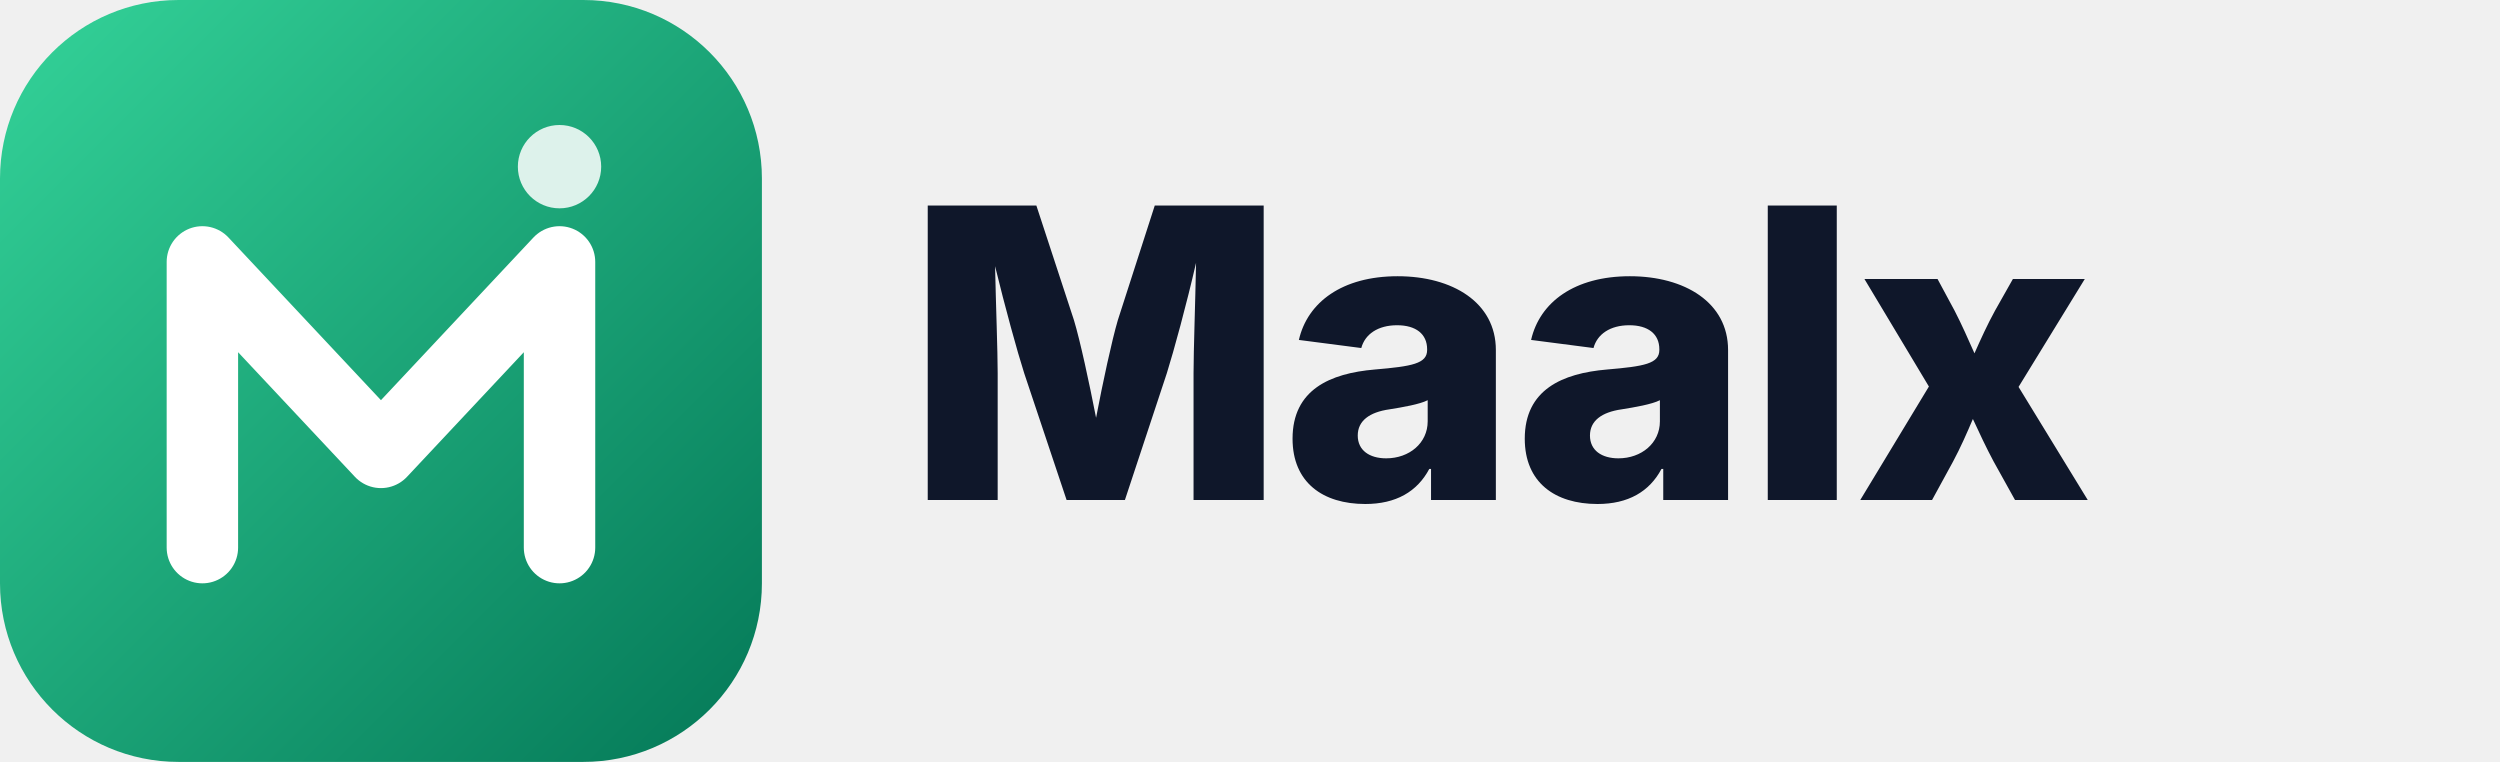
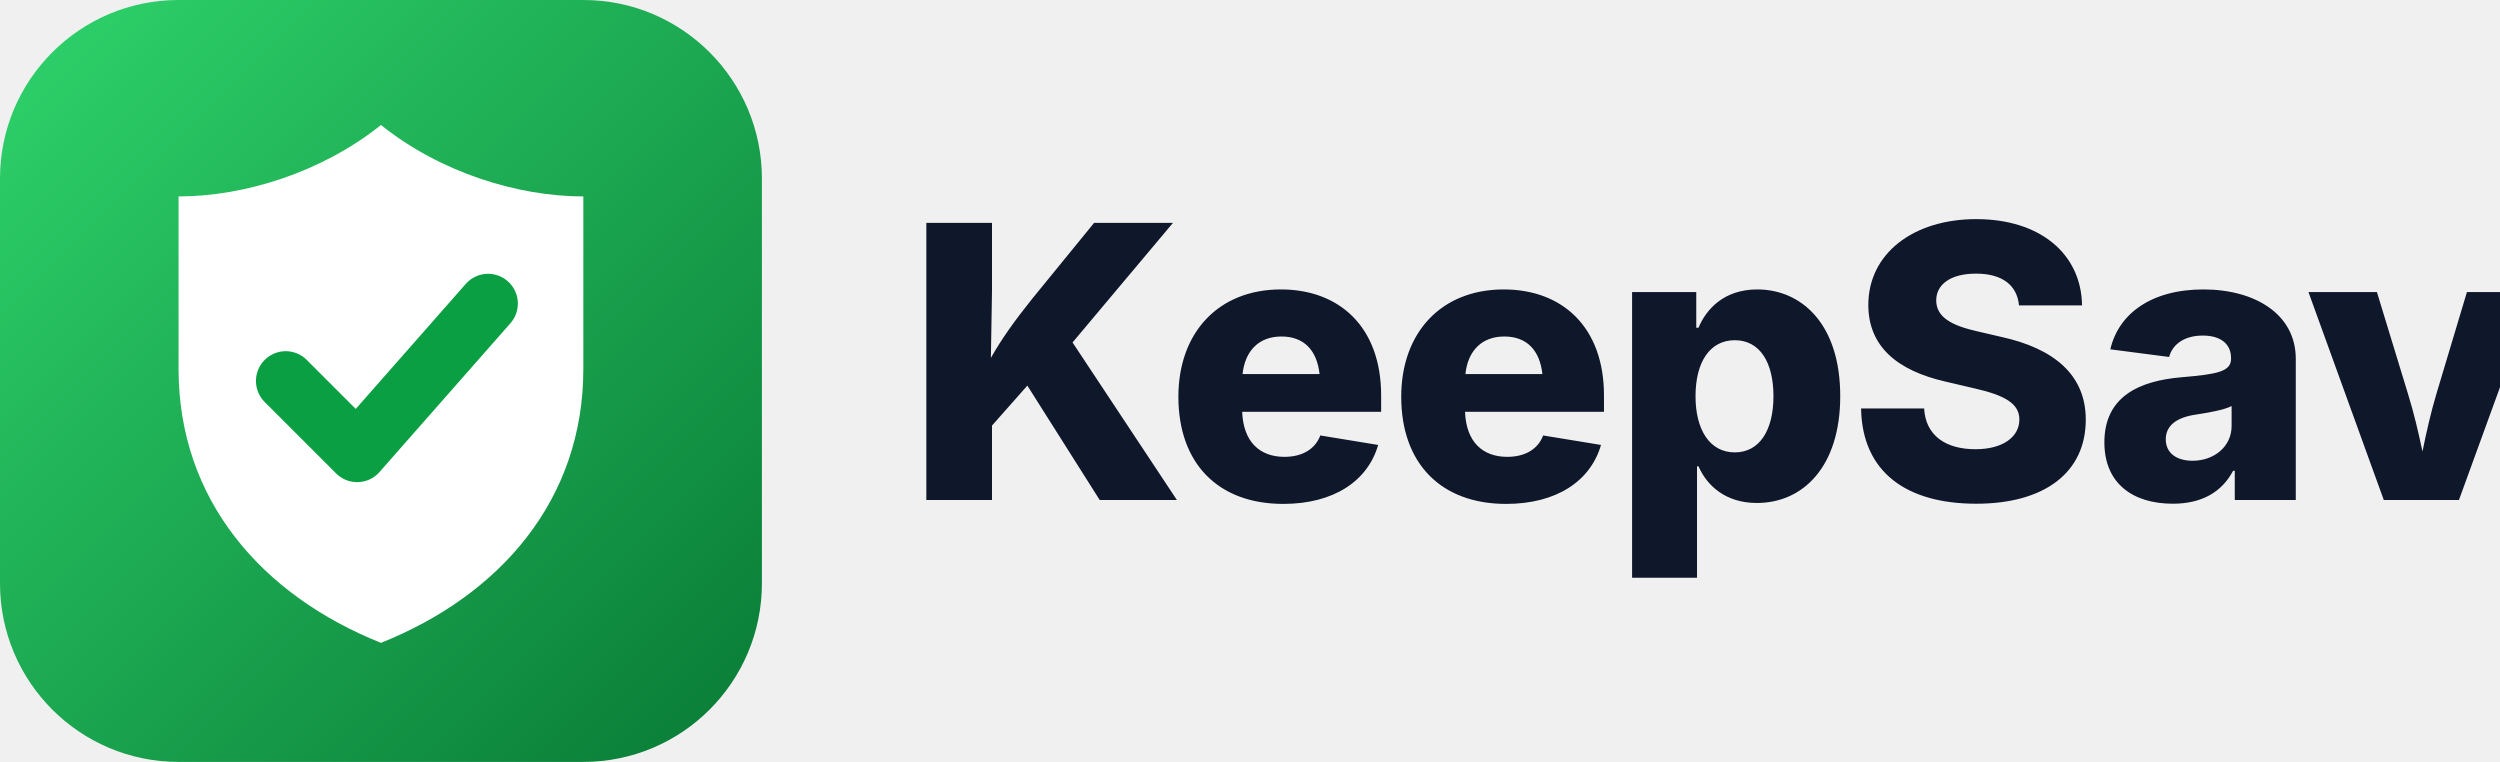
<svg xmlns="http://www.w3.org/2000/svg" viewBox="0 0 420 128" width="840" height="256">
  <defs>
    <linearGradient id="g" x1="0" y1="0" x2="1" y2="1">
-       <stop offset="0" stop-color="#34d399" />
-       <stop offset="1" stop-color="#047857" />
+       <stop offset="0" stop-color="#2fd46c" />
+       <stop offset="1" stop-color="#087a35" />
    </linearGradient>
  </defs>
  <rect width="128" height="128" rx="30" fill="url(#g)" />
-   <path d="M34 92 V44 L64 76 L94 44 V92" fill="none" stroke="#fff" stroke-width="12" stroke-linecap="round" stroke-linejoin="round" />
-   <circle cx="94" cy="28" r="7" fill="#fff" fill-opacity=".85" />
-   <text x="152" y="84" font-family="Inter, 'Segoe UI', Helvetica, Arial, sans-serif" font-size="68" font-weight="800" letter-spacing="-1" fill="#0f172a">Maalx</text>
+   <path d="M64 21 C54 29 41 33 30 33 V62 C30 84 44 100 64 108 C84 100 98 84 98 62 V33 C87 33 74 29 64 21 Z" fill="#fff" />
+   <path d="M48 64 L60 76 L82 51" fill="none" stroke="#0a9f43" stroke-width="10" stroke-linecap="round" stroke-linejoin="round" />
+   <text x="152" y="84" font-family="Inter, 'Segoe UI', Helvetica, Arial, sans-serif" font-size="64" font-weight="800" letter-spacing="-1" fill="#0f172a">KeepSave</text>
</svg>
